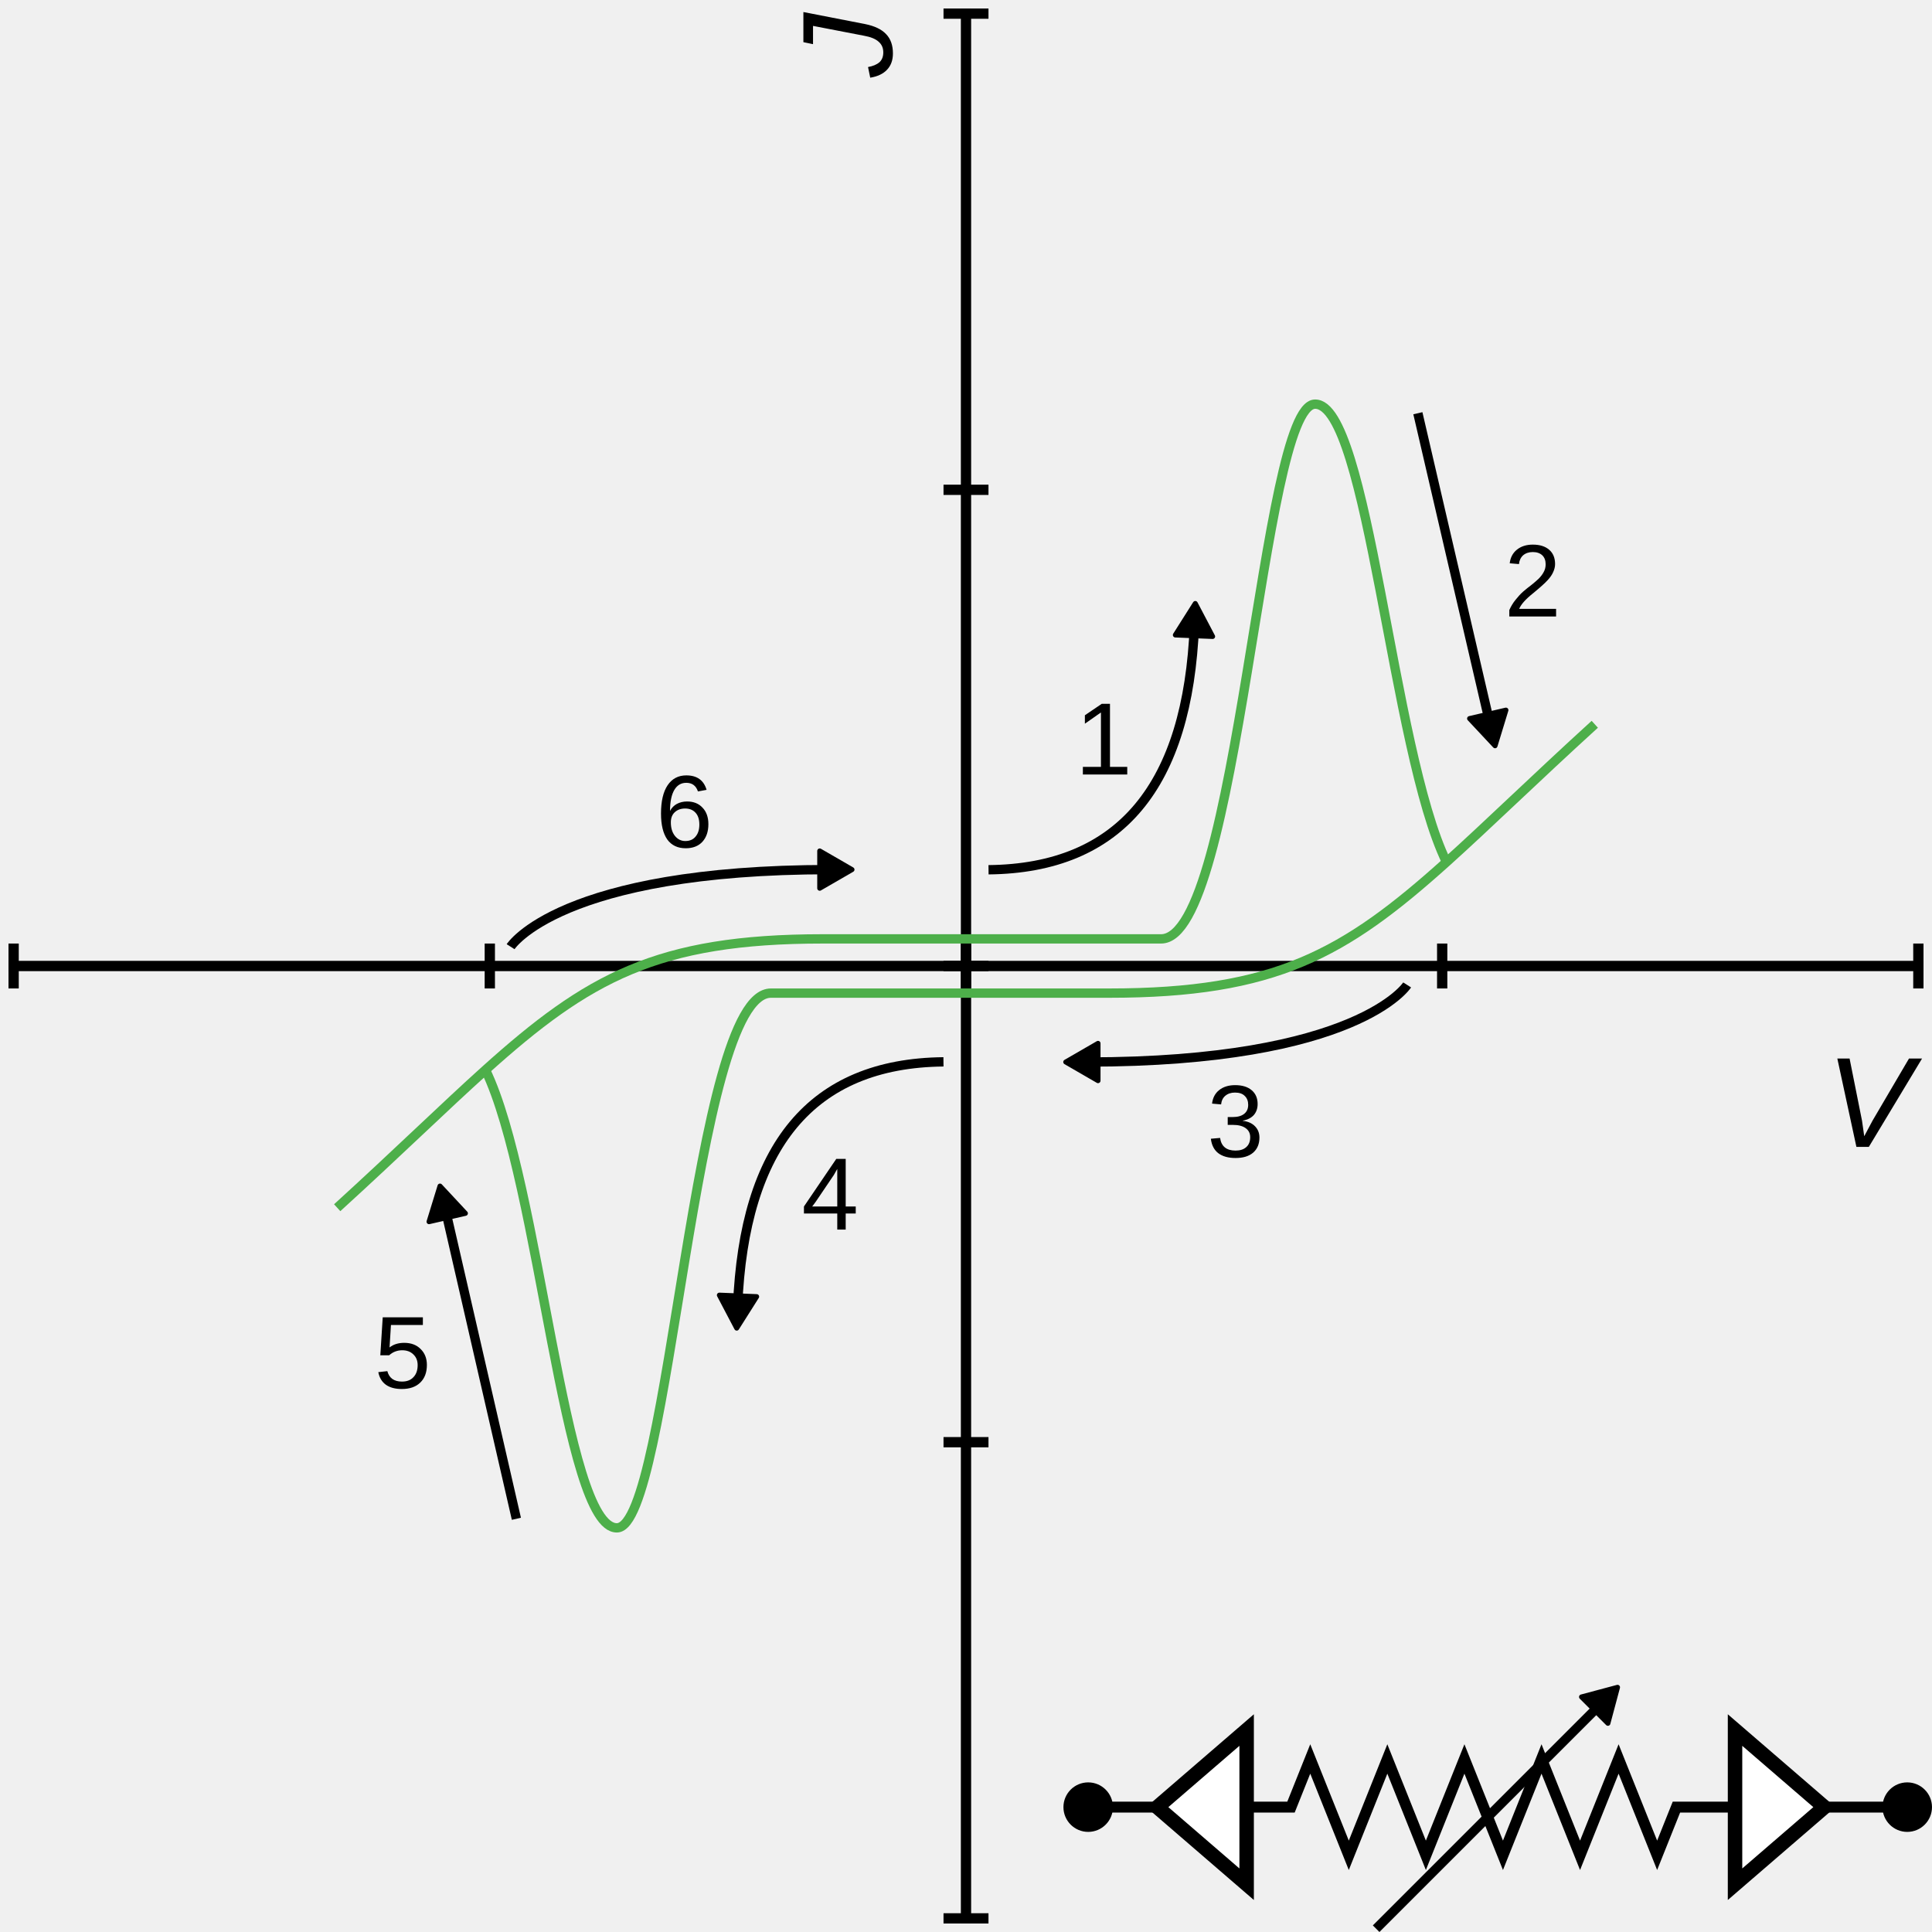
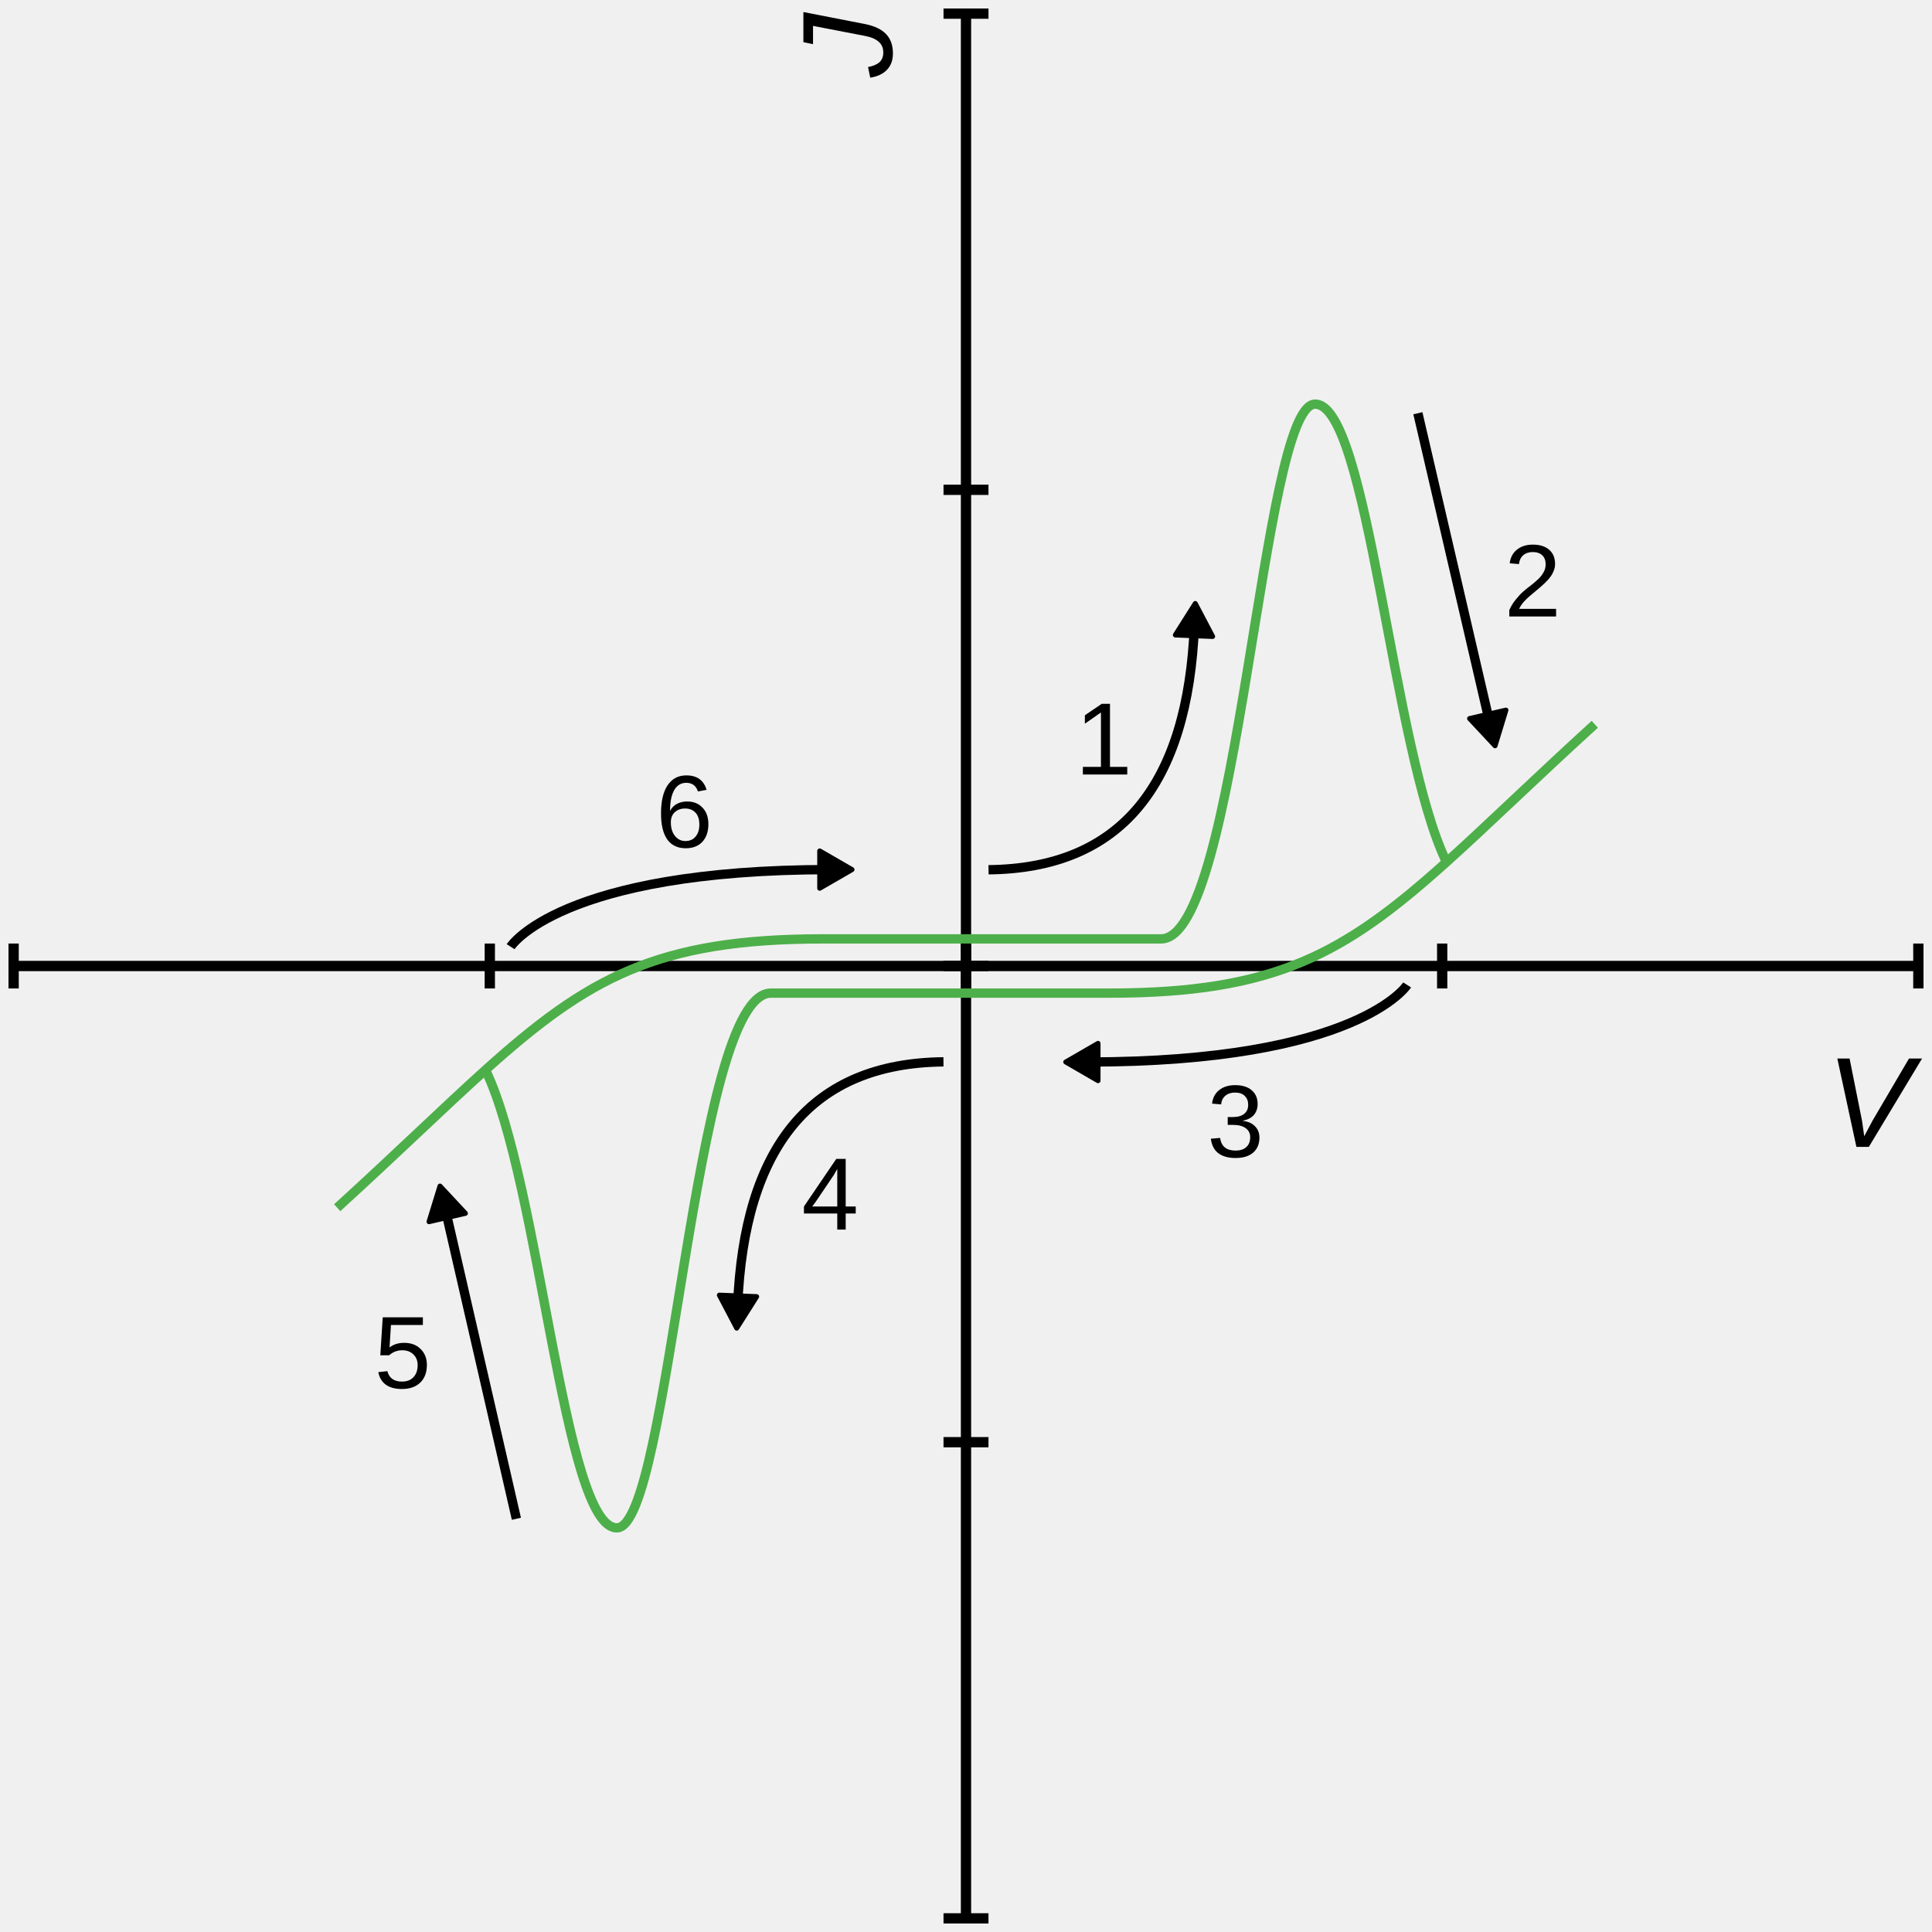
<svg xmlns="http://www.w3.org/2000/svg" height="150.376pt" version="1.1" viewBox="0 0 150.376 150.376" width="150.376pt" id="svg315">
  <defs id="defs4" style="stroke-linecap:butt;stroke-linejoin:round">
    <marker style="overflow:visible" id="TriangleOutM" refX="0.0" refY="0.0" orient="auto">
      <path transform="scale(0.4)" style="fill-rule:evenodd;fill:context-stroke;stroke:context-stroke;stroke-width:1.0pt" d="M 5.77,0.0 L -2.88,5.0 L -2.88,-5.0 L 5.77,0.0 z " id="path6509" />
    </marker>
    <marker style="overflow:visible" id="TriangleOutS" refX="0.0" refY="0.0" orient="auto">
      <path transform="scale(0.2)" style="fill-rule:evenodd;fill:context-stroke;stroke:context-stroke;stroke-width:1.0pt" d="M 5.77,0.0 L -2.88,5.0 L -2.88,-5.0 L 5.77,0.0 z " id="path6512" />
    </marker>
    <marker orient="auto" refY="0" refX="0" id="DotM" style="overflow:visible;stroke-linecap:butt;stroke-linejoin:round">
      <path id="path1192" d="m -2.5,-1 c 0,2.76 -2.24,5 -5,5 -2.76,0 -5,-2.24 -5,-5 0,-2.76 2.24,-5 5,-5 2.76,0 5,2.24 5,5 z" style="fill:#000000;fill-opacity:1;fill-rule:evenodd;stroke:#000000;stroke-width:1pt;stroke-linecap:butt;stroke-linejoin:round;stroke-opacity:1" transform="matrix(0.4,0,0,0.4,2.96,0.4)" />
    </marker>
    <style type="text/css" id="style2">
*{stroke-linecap:butt;stroke-linejoin:round;}
  </style>
    <clipPath id="p5fc102eea9" style="stroke-linecap:butt;stroke-linejoin:round">
      <rect height="163.08" width="163.08" x="0" y="0" id="rect317" style="stroke-linecap:butt;stroke-linejoin:round" />
    </clipPath>
    <clipPath id="clipPath1658" style="stroke-linecap:butt;stroke-linejoin:round">
      <rect height="163.08" width="163.08" x="0" y="0" id="rect1656" style="stroke-linecap:butt;stroke-linejoin:round" />
    </clipPath>
    <path style="stroke:#000000;stroke-width:0.8;stroke-linecap:butt;stroke-linejoin:round" id="m8425c5f3ec" d="m 0,1.75 v -3.5" />
    <path style="stroke-linecap:butt;stroke-linejoin:round" d="" id="ArialMT-32" />
    <path style="stroke-linecap:butt;stroke-linejoin:round" id="DejaVuSans-Oblique-86" d="M 20.609,0 7.812,72.906 h 9.672 L 28.078,10.203 63.484,72.906 H 74.219 L 32.078,0 Z" />
    <path style="stroke:#000000;stroke-width:0.8;stroke-linecap:butt;stroke-linejoin:round" id="m1ce64211d6" d="m 1.75,0 h -3.5" />
    <path style="stroke-linecap:butt;stroke-linejoin:round" id="DejaVuSans-Oblique-74" d="m 16.703,72.906 h 9.906 L 13.375,5.078 q -2.578,-13.234 -8.719,-19.156 -6.125,-5.938 -17.156,-5.938 h -3.906 l 1.609,8.297 h 3.078 q 6.594,0 10.016,3.766 3.406,3.75 5.219,13.031 z" />
    <marker orient="auto" refY="0" refX="0" id="DotM-5" style="overflow:visible;stroke-linecap:butt;stroke-linejoin:round">
      <path id="path1192-5" d="m -2.5,-1 c 0,2.76 -2.24,5 -5,5 -2.76,0 -5,-2.24 -5,-5 0,-2.76 2.24,-5 5,-5 2.76,0 5,2.24 5,5 z" style="fill:#000000;fill-opacity:1;fill-rule:evenodd;stroke:#000000;stroke-width:1pt;stroke-linecap:butt;stroke-linejoin:round;stroke-opacity:1" transform="matrix(0.4,0,0,0.4,2.96,0.4)" />
    </marker>
    <marker orient="auto" refY="0" refX="0" id="marker2487" style="overflow:visible;stroke-linecap:butt;stroke-linejoin:round">
      <path id="path2485" d="m -2.5,-1 c 0,2.76 -2.24,5 -5,5 -2.76,0 -5,-2.24 -5,-5 0,-2.76 2.24,-5 5,-5 2.76,0 5,2.24 5,5 z" style="fill:#000000;fill-opacity:1;fill-rule:evenodd;stroke:#000000;stroke-width:1pt;stroke-linecap:butt;stroke-linejoin:round;stroke-opacity:1" transform="matrix(0.4,0,0,0.4,2.96,0.4)" />
    </marker>
    <clipPath clipPathUnits="userSpaceOnUse" id="clipPath1028">
      <path d="m 309.749,477.11 h 228.06 v 234.36 h -228.06 z" id="path1026" />
    </clipPath>
    <marker style="overflow:visible" id="TriangleOutM-0" refX="0" refY="0" orient="auto">
      <path transform="scale(0.4)" style="fill:context-stroke;fill-rule:evenodd;stroke:context-stroke;stroke-width:1pt" d="M 5.77,0 -2.88,5 V -5 Z" id="path6509-9" />
    </marker>
    <marker style="overflow:visible" id="TriangleOutM-0-9" refX="0" refY="0" orient="auto">
      <path transform="scale(0.4)" style="fill:context-stroke;fill-rule:evenodd;stroke:context-stroke;stroke-width:1pt" d="M 5.77,0 -2.88,5 V -5 Z" id="path6509-9-4" />
    </marker>
    <marker style="overflow:visible" id="TriangleOutM-0-5" refX="0" refY="0" orient="auto">
      <path transform="scale(0.4)" style="fill:context-stroke;fill-rule:evenodd;stroke:context-stroke;stroke-width:1pt" d="M 5.77,0 -2.88,5 V -5 Z" id="path6509-9-0" />
    </marker>
    <marker style="overflow:visible" id="TriangleOutM-0-7" refX="0" refY="0" orient="auto">
      <path transform="scale(0.4)" style="fill:context-stroke;fill-rule:evenodd;stroke:context-stroke;stroke-width:1pt" d="M 5.77,0 -2.88,5 V -5 Z" id="path6509-9-9" />
    </marker>
    <marker style="overflow:visible" id="TriangleOutM-0-9-8" refX="0" refY="0" orient="auto">
      <path transform="scale(0.4)" style="fill:context-stroke;fill-rule:evenodd;stroke:context-stroke;stroke-width:1pt" d="M 5.77,0 -2.88,5 V -5 Z" id="path6509-9-4-4" />
    </marker>
    <marker style="overflow:visible" id="TriangleOutM-0-70" refX="0" refY="0" orient="auto">
      <path transform="scale(0.4)" style="fill:context-stroke;fill-rule:evenodd;stroke:context-stroke;stroke-width:1pt" d="M 5.77,0 -2.88,5 V -5 Z" id="path6509-9-5" />
    </marker>
    <marker orient="auto" refY="0" refX="0" id="DotM-0" style="overflow:visible;stroke-linecap:butt;stroke-linejoin:round">
      <path id="path1192-3" d="m -2.5,-1 c 0,2.76 -2.24,5 -5,5 -2.76,0 -5,-2.24 -5,-5 0,-2.76 2.24,-5 5,-5 2.76,0 5,2.24 5,5 z" style="fill:#000000;fill-opacity:1;fill-rule:evenodd;stroke:#000000;stroke-width:1pt;stroke-linecap:butt;stroke-linejoin:round;stroke-opacity:1" transform="matrix(0.4,0,0,0.4,2.96,0.4)" />
    </marker>
    <marker orient="auto" refY="0" refX="0" id="marker1115" style="overflow:visible;stroke-linecap:butt;stroke-linejoin:round">
      <path id="path1113" d="m -2.5,-1 c 0,2.76 -2.24,5 -5,5 -2.76,0 -5,-2.24 -5,-5 0,-2.76 2.24,-5 5,-5 2.76,0 5,2.24 5,5 z" style="fill:#000000;fill-opacity:1;fill-rule:evenodd;stroke:#000000;stroke-width:1pt;stroke-linecap:butt;stroke-linejoin:round;stroke-opacity:1" transform="matrix(0.4,0,0,0.4,2.96,0.4)" />
    </marker>
    <marker style="overflow:visible" id="TriangleOutM-0-5-5" refX="0" refY="0" orient="auto">
      <path transform="scale(0.4)" style="fill:context-stroke;fill-rule:evenodd;stroke:context-stroke;stroke-width:1pt" d="M 5.77,0 -2.88,5 V -5 Z" id="path6509-9-49" />
    </marker>
  </defs>
  <defs id="defs313">
    <clipPath id="pf82ad3e4dd" style="stroke-linecap:butt;stroke-linejoin:round">
      <rect height="163.08" width="163.08" x="0" y="0" id="rect310" style="stroke-linecap:butt;stroke-linejoin:round" />
    </clipPath>
  </defs>
  <g id="g1022" transform="matrix(1.669088,0,0,-1.669088,-532.5326,969.3885)">
    <g id="g1024" clip-path="url(#clipPath1028)">
      <g id="g1030">
        <g id="g1032" transform="matrix(228.06,0,0,234.36,309.7495,477.11)" />
      </g>
    </g>
  </g>
  <text xml:space="preserve" style="font-style:normal;font-variant:normal;font-weight:normal;font-stretch:normal;font-size:10px;line-height:1.25;font-family:Arial;-inkscape-font-specification:Arial;letter-spacing:0px;word-spacing:0px;fill:#000000;fill-opacity:1;stroke:none;stroke-width:0.75;stroke-linecap:butt;stroke-linejoin:round" x="142.147" y="89.266" id="text2245">
    <tspan id="tspan2243" style="font-style:italic;font-variant:normal;font-weight:normal;font-stretch:normal;font-family:Arial;-inkscape-font-specification:'Arial Italic';stroke-width:0.75;stroke-linecap:butt;stroke-linejoin:round" x="142.147" y="89.266">V</tspan>
  </text>
  <text xml:space="preserve" style="font-style:normal;font-variant:normal;font-weight:normal;font-stretch:normal;font-size:10px;line-height:1.25;font-family:Arial;-inkscape-font-specification:Arial;letter-spacing:0px;word-spacing:0px;fill:#000000;fill-opacity:1;stroke:none;stroke-width:0.75;stroke-linecap:butt;stroke-linejoin:round" x="-6.017" y="69.41" id="text2249" transform="rotate(-90)">
    <tspan id="tspan2247" style="font-style:italic;font-variant:normal;font-weight:normal;font-stretch:normal;font-family:Arial;-inkscape-font-specification:'Arial Italic';stroke-width:0.75;stroke-linecap:butt;stroke-linejoin:round" x="-6.017" y="69.41">J</tspan>
  </text>
  <g id="g1778">
    <path id="path303" style="fill:none;stroke:#000000;stroke-width:0.8;stroke-linecap:square;stroke-linejoin:miter;stroke-miterlimit:4;stroke-dasharray:none" d="M 75.188,149.315 V 1.061" />
    <path style="fill:none;stroke:#000000;stroke-width:0.8;stroke-linecap:butt;stroke-linejoin:miter;stroke-miterlimit:4;stroke-dasharray:none;stroke-opacity:1" d="m 73.438,1.061 h 3.5" id="path1582" />
    <path style="fill:none;stroke:#000000;stroke-width:0.8;stroke-linecap:butt;stroke-linejoin:miter;stroke-miterlimit:4;stroke-dasharray:none;stroke-opacity:1" d="m 73.438,38.124 h 3.5" id="path1764" />
    <path style="fill:none;stroke:#000000;stroke-width:0.8;stroke-linecap:butt;stroke-linejoin:miter;stroke-miterlimit:4;stroke-dasharray:none;stroke-opacity:1" d="m 73.438,75.188 h 3.5" id="path1766" />
    <path style="fill:none;stroke:#000000;stroke-width:0.8;stroke-linecap:butt;stroke-linejoin:miter;stroke-miterlimit:4;stroke-dasharray:none;stroke-opacity:1" d="m 73.438,112.252 h 3.5" id="path1768" />
    <path style="fill:none;stroke:#000000;stroke-width:0.8;stroke-linecap:butt;stroke-linejoin:miter;stroke-miterlimit:4;stroke-dasharray:none;stroke-opacity:1" d="m 73.438,149.315 h 3.5" id="path1770" />
  </g>
  <g id="g1872" transform="rotate(90,75.18793,75.18793)">
    <path id="path1860" style="fill:none;stroke:#000000;stroke-width:0.8;stroke-linecap:square;stroke-linejoin:miter;stroke-miterlimit:4;stroke-dasharray:none" d="M 75.188,149.315 V 1.061" />
    <path style="fill:none;stroke:#000000;stroke-width:0.8;stroke-linecap:butt;stroke-linejoin:miter;stroke-miterlimit:4;stroke-dasharray:none;stroke-opacity:1" d="m 73.438,1.061 h 3.5" id="path1862" />
    <path style="fill:none;stroke:#000000;stroke-width:0.8;stroke-linecap:butt;stroke-linejoin:miter;stroke-miterlimit:4;stroke-dasharray:none;stroke-opacity:1" d="m 73.438,38.124 h 3.5" id="path1864" />
    <path style="fill:none;stroke:#000000;stroke-width:0.8;stroke-linecap:butt;stroke-linejoin:miter;stroke-miterlimit:4;stroke-dasharray:none;stroke-opacity:1" d="m 73.438,75.188 h 3.5" id="path1866" />
    <path style="fill:none;stroke:#000000;stroke-width:0.8;stroke-linecap:butt;stroke-linejoin:miter;stroke-miterlimit:4;stroke-dasharray:none;stroke-opacity:1" d="m 73.438,112.252 h 3.5" id="path1868" />
    <path style="fill:none;stroke:#000000;stroke-width:0.8;stroke-linecap:butt;stroke-linejoin:miter;stroke-miterlimit:4;stroke-dasharray:none;stroke-opacity:1" d="m 73.438,149.315 h 3.5" id="path1870" />
  </g>
  <g style="stroke-linecap:butt;stroke-linejoin:round" id="line2d_11" transform="translate(-6.352067,-126.3521)" />
  <g style="stroke-linecap:butt;stroke-linejoin:round" id="line2d_12" transform="translate(-6.352067,-126.3521)" />
  <text xml:space="preserve" style="font-size:8px;line-height:1.25;font-family:Arial;-inkscape-font-specification:Arial;stroke-width:0.75" x="51.042" y="65.944" id="text21775">
    <tspan id="tspan21773" style="stroke-width:0.75" x="51.042" y="65.944">6</tspan>
  </text>
  <path style="fill:none;stroke:#000000;stroke-width:0.726;stroke-linecap:butt;stroke-linejoin:miter;stroke-miterlimit:4;stroke-dasharray:none;stroke-opacity:1;marker-end:url(#TriangleOutM-0)" d="m 109.524,76.661 c 0,0 -3.811,6 -24.896,6" id="path18696" />
  <text xml:space="preserve" style="font-size:8px;line-height:1.25;font-family:Arial;-inkscape-font-specification:Arial;stroke-width:0.75" x="93.932" y="90.055" id="text24969">
    <tspan id="tspan24967" style="stroke-width:0.75" x="93.932" y="90.055">3</tspan>
  </text>
  <g id="g8183" transform="translate(1.5,-6.172671)">
    <path style="fill:none;stroke:#000000;stroke-width:0.726;stroke-linecap:butt;stroke-linejoin:miter;stroke-miterlimit:4;stroke-dasharray:none;stroke-opacity:1;marker-end:url(#TriangleOutM)" d="m 108.859,38.336 5.629,24.251" id="path6131" />
    <text xml:space="preserve" style="font-size:8px;line-height:1.25;font-family:Arial;-inkscape-font-specification:Arial;stroke-width:0.75" x="115.571" y="54.157" id="text8849">
      <tspan id="tspan8847" style="stroke-width:0.75" x="115.571" y="54.157">2</tspan>
    </text>
  </g>
  <g id="g8188" transform="translate(-1.5,7.327329)">
    <path style="fill:none;stroke:#000000;stroke-width:0.726;stroke-linecap:butt;stroke-linejoin:miter;stroke-miterlimit:4;stroke-dasharray:none;stroke-opacity:1;marker-end:url(#TriangleOutM-0)" d="M 41.693,110.886 36.122,86.622" id="path6131-0" />
    <text xml:space="preserve" style="font-size:8px;line-height:1.25;font-family:Arial;-inkscape-font-specification:Arial;stroke-width:0.75;stroke-linecap:butt;stroke-linejoin:round" x="30.619" y="100.708" id="text8849-8">
      <tspan id="tspan8847-5" style="stroke-width:0.75" x="30.619" y="100.708">5</tspan>
    </text>
  </g>
  <path style="fill:none;stroke:#4daf4a;stroke-width:0.726;stroke-linecap:butt;stroke-linejoin:miter;stroke-miterlimit:4;stroke-dasharray:none;stroke-opacity:1" d="m 26.245,94.002 c 4.707,-4.287 8.334,-7.839 11.542,-10.724 7.951,-7.148 13.337,-10.201 26.25,-10.201 l 11.15,0 15.175,10e-7 c 6.063,0.044 7.831,-41.542 11.986,-41.62 4.155,-0.078 5.989,26.909 10.239,35.641" id="path4671" />
  <path style="fill:none;stroke:#4daf4a;stroke-width:0.726;stroke-linecap:butt;stroke-linejoin:miter;stroke-miterlimit:4;stroke-dasharray:none;stroke-opacity:1" d="m 37.787,83.278 c 4.25,8.732 6.084,35.719 10.239,35.641 4.155,-0.078 5.923,-41.664 11.986,-41.62 l 15.175,0 11.15,10e-7 c 12.913,0 18.3,-3.052 26.25,-10.201 3.209,-2.885 6.835,-6.437 11.542,-10.724" id="path4673" />
  <path style="fill:none;stroke:#000000;stroke-width:0.726;stroke-linecap:butt;stroke-linejoin:miter;stroke-miterlimit:4;stroke-dasharray:none;stroke-opacity:1;marker-end:url(#TriangleOutM-0-9)" d="M 73.434,82.648 C 63.162,82.754 57.909,89.217 57.409,101.7" id="path23610" />
  <text xml:space="preserve" style="font-size:8px;line-height:1.25;font-family:Arial;-inkscape-font-specification:Arial;stroke-width:0.75" x="62.388" y="95.702" id="text23614">
    <tspan id="tspan23612" style="stroke-width:0.75" x="62.388" y="95.702">4</tspan>
  </text>
  <path style="fill:none;stroke:#000000;stroke-width:0.726;stroke-linecap:butt;stroke-linejoin:miter;stroke-miterlimit:4;stroke-dasharray:none;stroke-opacity:1;marker-end:url(#TriangleOutM-0-9-8)" d="M 76.942,67.697 C 87.214,67.592 92.467,61.129 92.967,48.646" id="path23610-4" />
  <text xml:space="preserve" style="font-size:8px;line-height:1.25;font-family:Arial;-inkscape-font-specification:Arial;stroke-width:0.75;stroke-linecap:butt;stroke-linejoin:round" x="83.676" y="60.283" id="text23614-6">
    <tspan id="tspan23612-1" style="stroke-width:0.75" x="83.676" y="60.283">1</tspan>
  </text>
  <path style="fill:none;stroke:#000000;stroke-width:0.726;stroke-linecap:butt;stroke-linejoin:miter;stroke-miterlimit:4;stroke-dasharray:none;stroke-opacity:1;marker-end:url(#TriangleOutM-0-70)" d="m 39.743,73.685 c 0,0 3.811,-6 24.896,-6" id="path18696-9" />
-   <g id="g1103" transform="translate(-0.6961695,5.308302)" style="stroke-linecap:butt;stroke-linejoin:round">
-     <g id="g2617" style="stroke-linecap:butt;stroke-linejoin:round" transform="translate(82.83348,54.63194)">
-       <path id="path1126" d="m 2.595,80.717 h 15.75 l 1.5,-3.75 3,7.5 3,-7.5 3,7.5 3,-7.5 3,7.5 3,-7.5 3,7.5 3,-7.5 3,7.5 0.75,-1.875 0.75,-1.875 h 18" style="fill:none;stroke:#000000;stroke-width:0.85;stroke-linecap:butt;stroke-linejoin:miter;stroke-miterlimit:4;stroke-dasharray:none;stroke-opacity:1;marker-start:url(#DotM-0);marker-end:url(#DotM-0)" />
-       <path id="path1428" d="m 52.908,74.717 v 12 l 6.955,-6 z" style="fill:#ffffff;fill-opacity:1;stroke:#000000;stroke-width:1.125;stroke-linecap:butt;stroke-linejoin:miter;stroke-miterlimit:4;stroke-dasharray:none;stroke-opacity:1" />
-       <path style="fill:#ffffff;fill-opacity:1;stroke:#000000;stroke-width:1.125;stroke-linecap:butt;stroke-linejoin:miter;stroke-miterlimit:4;stroke-dasharray:none;stroke-opacity:1" d="m 14.894,74.717 v 12 l -6.955,-6 z" id="path1428-2" />
-     </g>
-     <path style="fill:none;stroke:#000000;stroke-width:0.726;stroke-linecap:butt;stroke-linejoin:miter;stroke-miterlimit:4;stroke-dasharray:none;stroke-opacity:1;marker-end:url(#TriangleOutM-0-5-5)" d="m 107.807,144.811 17.604,-17.604" id="path18696-9-8" />
-   </g>
</svg>
